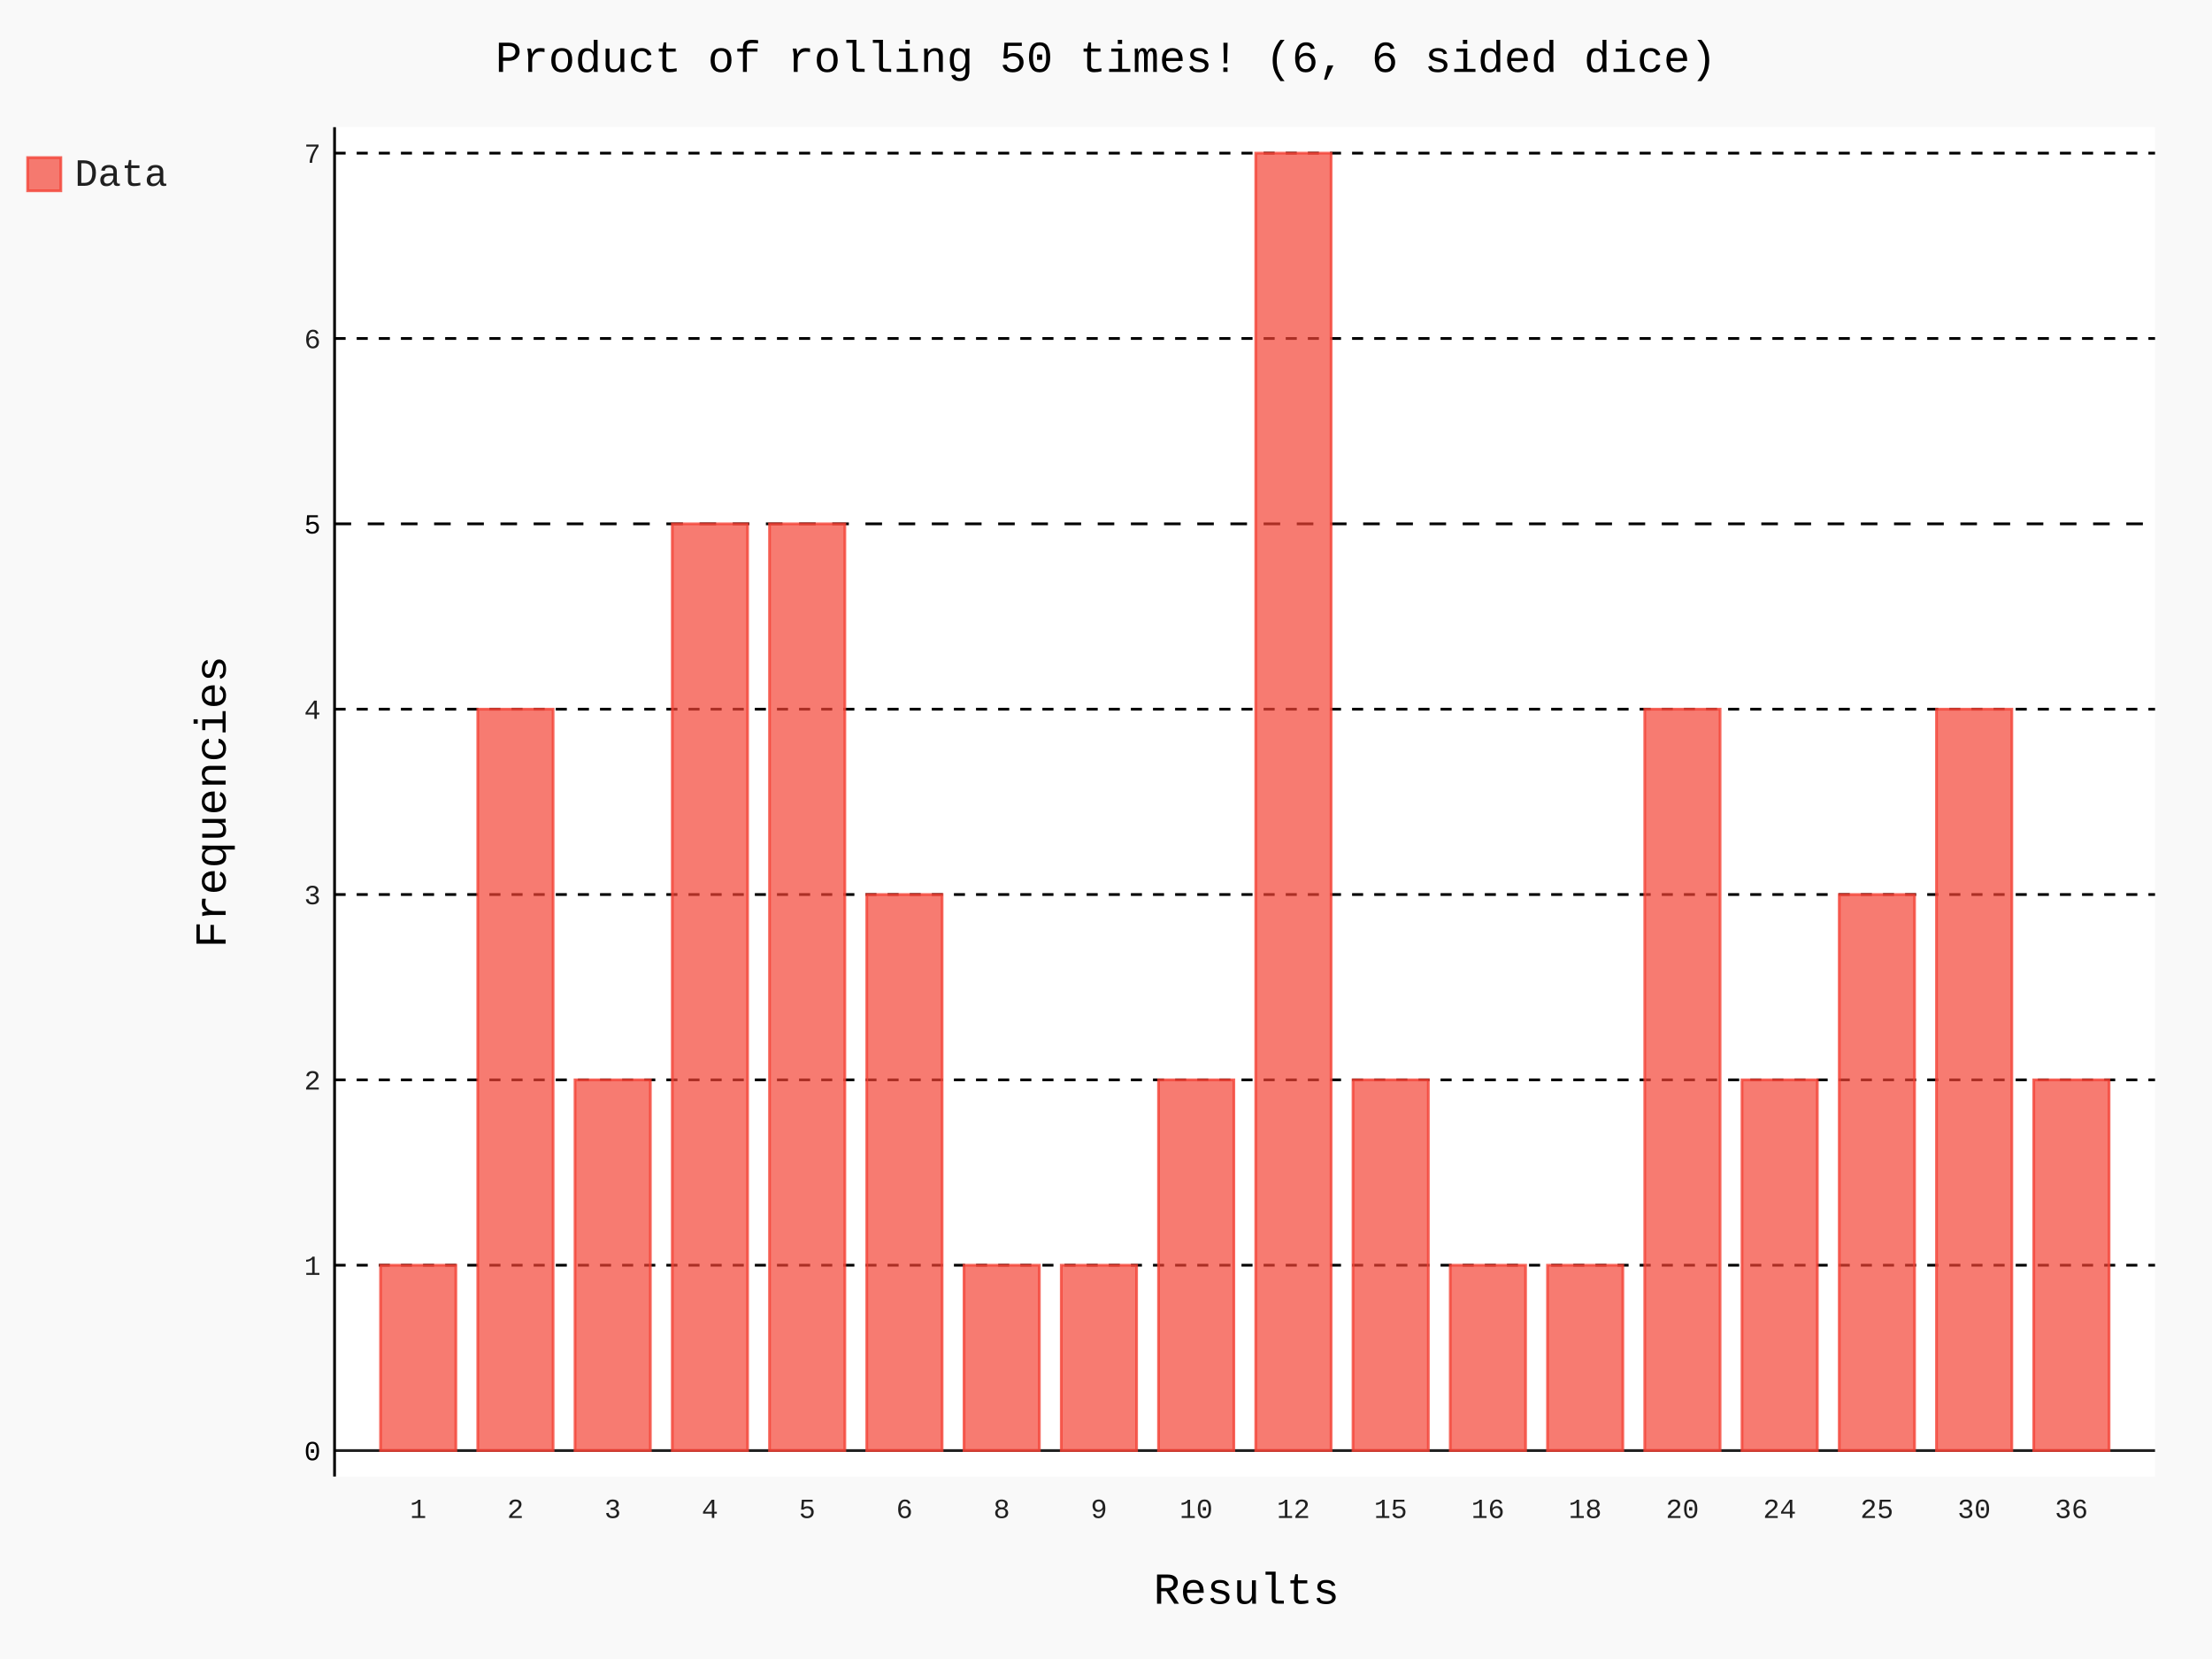
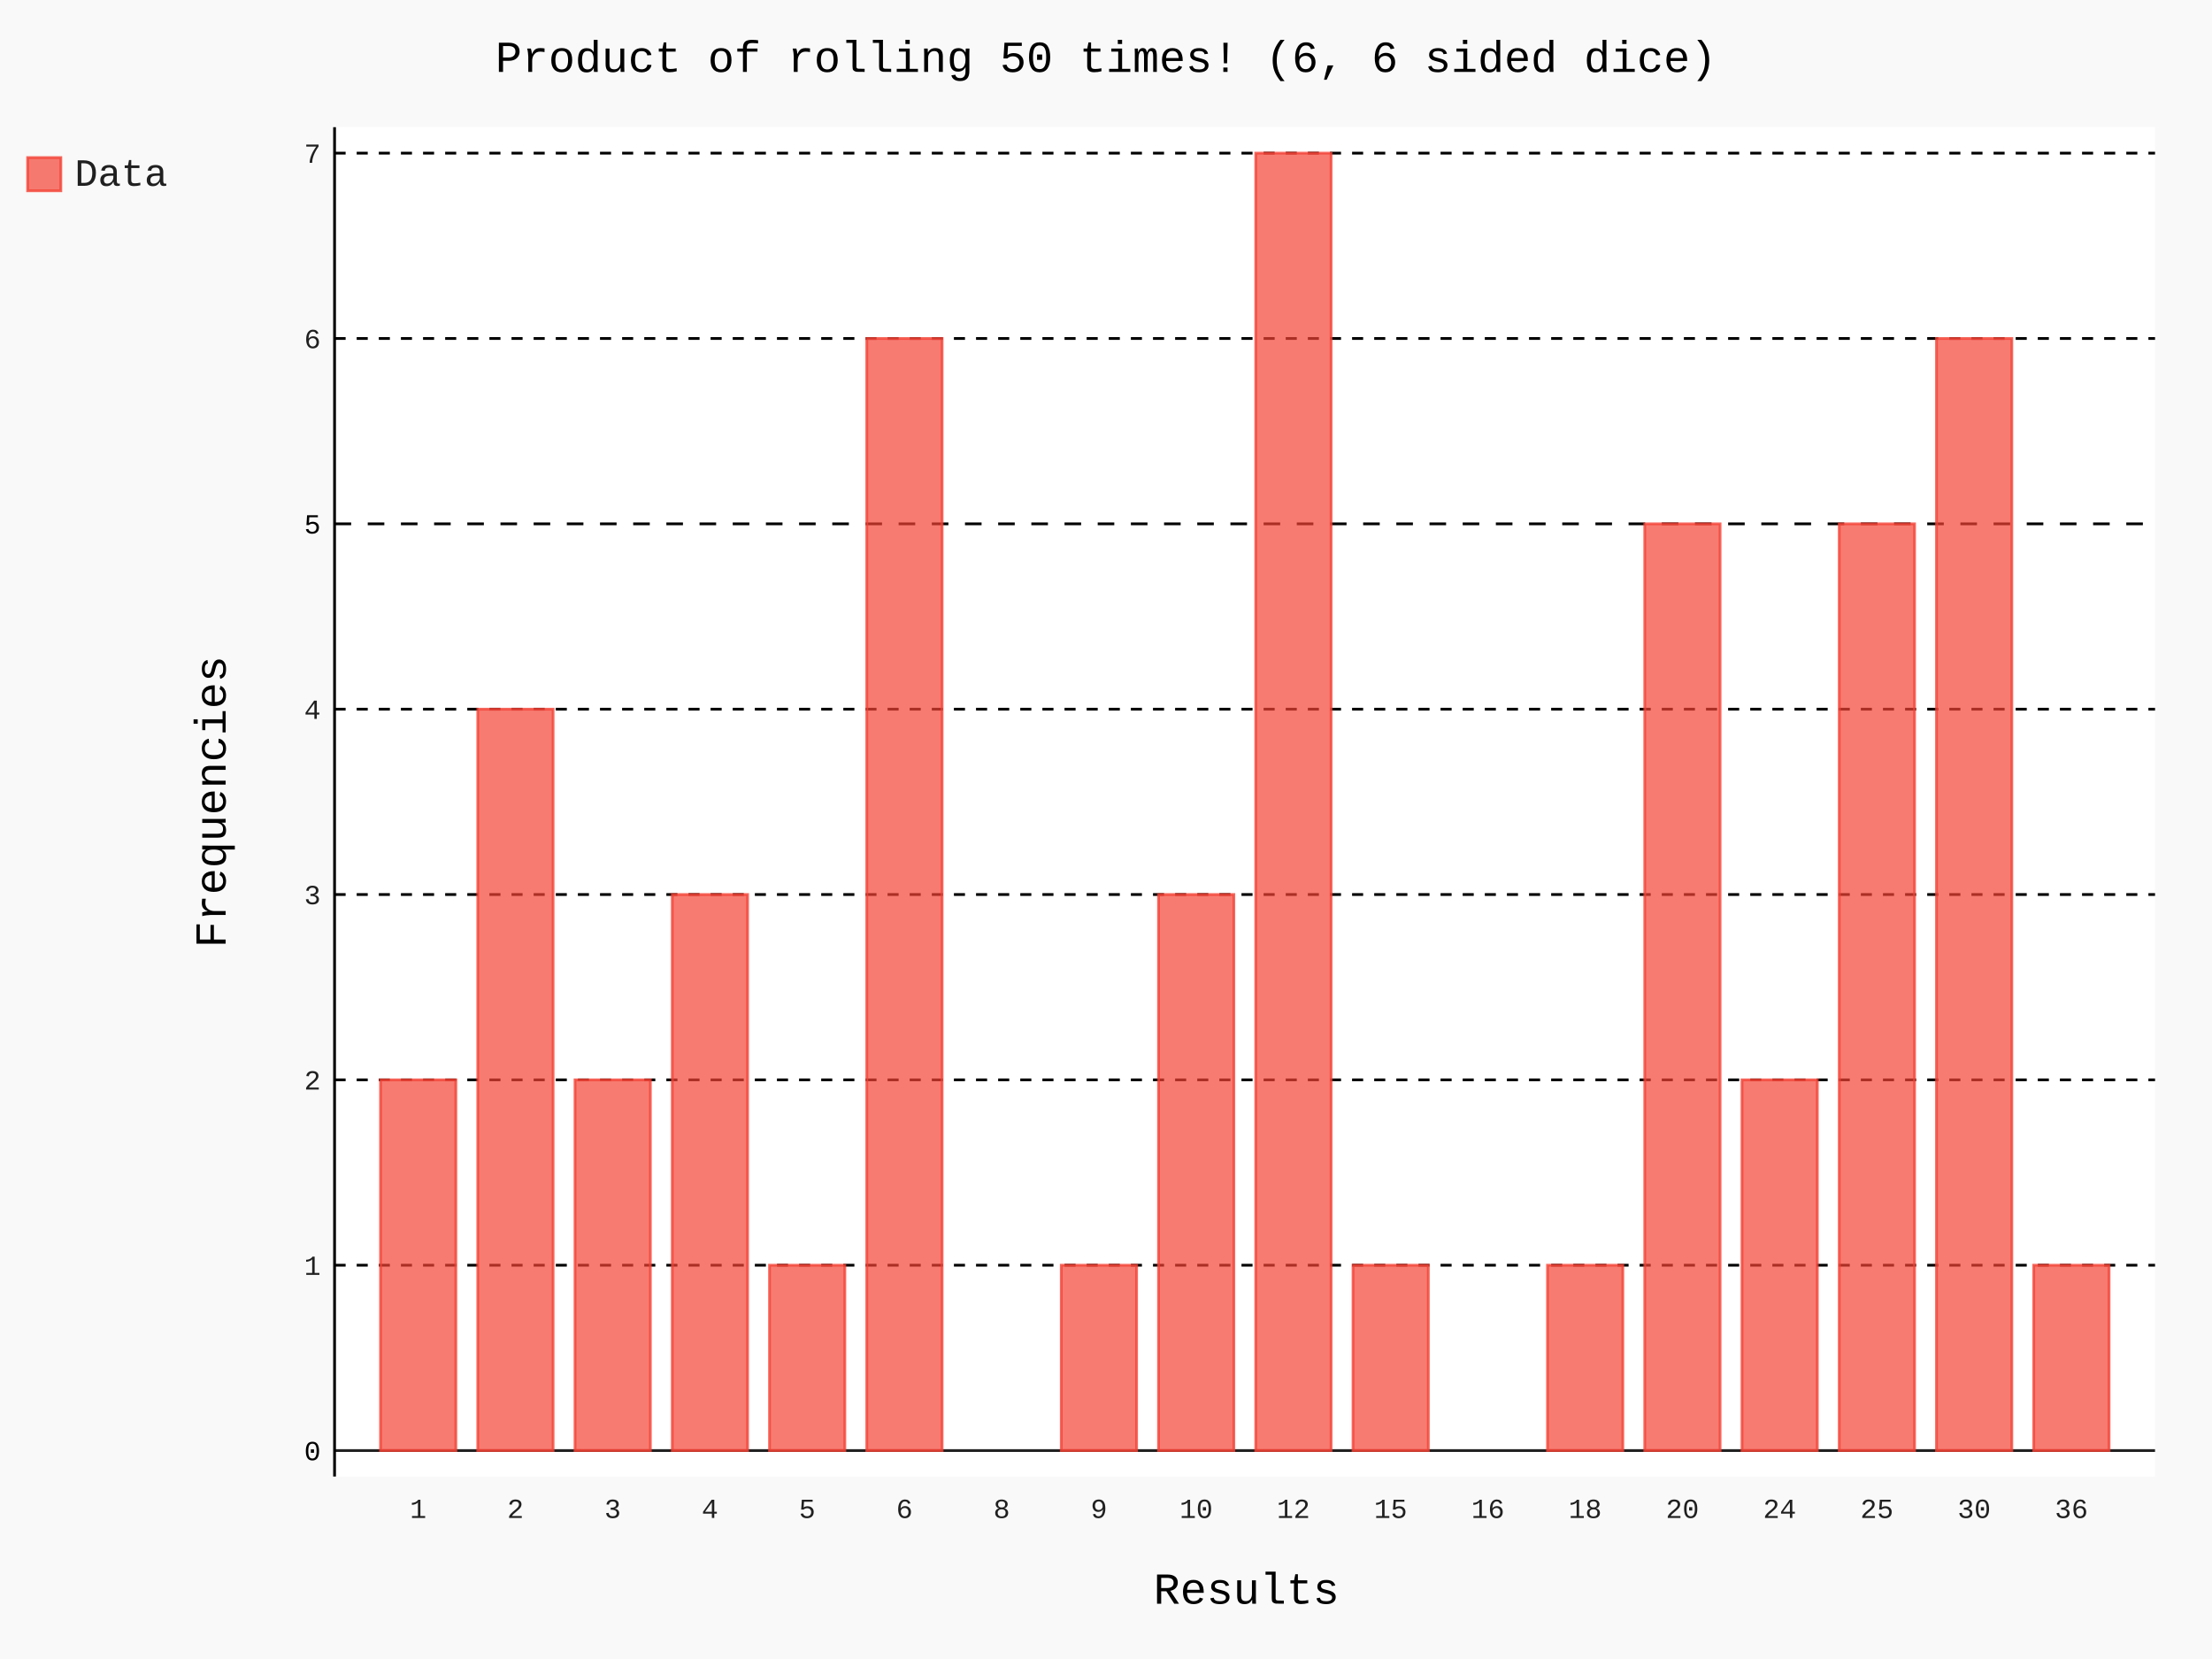
- <svg xmlns="http://www.w3.org/2000/svg" id="chart-68922c07-6889-4167-9c6c-3e5b16af45f2" class="pygal-chart" viewBox="0 0 800 600">
+ <svg xmlns="http://www.w3.org/2000/svg" id="chart-e207994e-d708-442f-84bb-6b9b08784ebf" class="pygal-chart" viewBox="0 0 800 600">
  <defs>
-     <style type="text/css">#chart-68922c07-6889-4167-9c6c-3e5b16af45f2{-webkit-user-select:none;-webkit-font-smoothing:antialiased;font-family:Consolas,"Liberation Mono",Menlo,Courier,monospace}#chart-68922c07-6889-4167-9c6c-3e5b16af45f2 .title{font-family:Consolas,"Liberation Mono",Menlo,Courier,monospace;font-size:16px}#chart-68922c07-6889-4167-9c6c-3e5b16af45f2 .legends .legend text{font-family:Consolas,"Liberation Mono",Menlo,Courier,monospace;font-size:14px}#chart-68922c07-6889-4167-9c6c-3e5b16af45f2 .axis text{font-family:Consolas,"Liberation Mono",Menlo,Courier,monospace;font-size:10px}#chart-68922c07-6889-4167-9c6c-3e5b16af45f2 .axis text.major{font-family:Consolas,"Liberation Mono",Menlo,Courier,monospace;font-size:10px}#chart-68922c07-6889-4167-9c6c-3e5b16af45f2 .text-overlay text.value{font-family:Consolas,"Liberation Mono",Menlo,Courier,monospace;font-size:16px}#chart-68922c07-6889-4167-9c6c-3e5b16af45f2 .text-overlay text.label{font-family:Consolas,"Liberation Mono",Menlo,Courier,monospace;font-size:10px}#chart-68922c07-6889-4167-9c6c-3e5b16af45f2 .tooltip{font-family:Consolas,"Liberation Mono",Menlo,Courier,monospace;font-size:14px}#chart-68922c07-6889-4167-9c6c-3e5b16af45f2 text.no_data{font-family:Consolas,"Liberation Mono",Menlo,Courier,monospace;font-size:64px}
- #chart-68922c07-6889-4167-9c6c-3e5b16af45f2{background-color:rgba(249,249,249,1)}#chart-68922c07-6889-4167-9c6c-3e5b16af45f2 path,#chart-68922c07-6889-4167-9c6c-3e5b16af45f2 line,#chart-68922c07-6889-4167-9c6c-3e5b16af45f2 rect,#chart-68922c07-6889-4167-9c6c-3e5b16af45f2 circle{-webkit-transition:150ms;-moz-transition:150ms;transition:150ms}#chart-68922c07-6889-4167-9c6c-3e5b16af45f2 .graph &gt; .background{fill:rgba(249,249,249,1)}#chart-68922c07-6889-4167-9c6c-3e5b16af45f2 .plot &gt; .background{fill:rgba(255,255,255,1)}#chart-68922c07-6889-4167-9c6c-3e5b16af45f2 .graph{fill:rgba(0,0,0,.87)}#chart-68922c07-6889-4167-9c6c-3e5b16af45f2 text.no_data{fill:rgba(0,0,0,1)}#chart-68922c07-6889-4167-9c6c-3e5b16af45f2 .title{fill:rgba(0,0,0,1)}#chart-68922c07-6889-4167-9c6c-3e5b16af45f2 .legends .legend text{fill:rgba(0,0,0,.87)}#chart-68922c07-6889-4167-9c6c-3e5b16af45f2 .legends .legend:hover text{fill:rgba(0,0,0,1)}#chart-68922c07-6889-4167-9c6c-3e5b16af45f2 .axis .line{stroke:rgba(0,0,0,1)}#chart-68922c07-6889-4167-9c6c-3e5b16af45f2 .axis .guide.line{stroke:rgba(0,0,0,.54)}#chart-68922c07-6889-4167-9c6c-3e5b16af45f2 .axis .major.line{stroke:rgba(0,0,0,.87)}#chart-68922c07-6889-4167-9c6c-3e5b16af45f2 .axis text.major{fill:rgba(0,0,0,1)}#chart-68922c07-6889-4167-9c6c-3e5b16af45f2 .axis.y .guides:hover .guide.line,#chart-68922c07-6889-4167-9c6c-3e5b16af45f2 .line-graph .axis.x .guides:hover .guide.line,#chart-68922c07-6889-4167-9c6c-3e5b16af45f2 .stackedline-graph .axis.x .guides:hover .guide.line,#chart-68922c07-6889-4167-9c6c-3e5b16af45f2 .xy-graph .axis.x .guides:hover .guide.line{stroke:rgba(0,0,0,1)}#chart-68922c07-6889-4167-9c6c-3e5b16af45f2 .axis .guides:hover text{fill:rgba(0,0,0,1)}#chart-68922c07-6889-4167-9c6c-3e5b16af45f2 .reactive{fill-opacity:.7;stroke-opacity:.8;stroke-width:1}#chart-68922c07-6889-4167-9c6c-3e5b16af45f2 .ci{stroke:rgba(0,0,0,.87)}#chart-68922c07-6889-4167-9c6c-3e5b16af45f2 .reactive.active,#chart-68922c07-6889-4167-9c6c-3e5b16af45f2 .active .reactive{fill-opacity:.8;stroke-opacity:.9;stroke-width:4}#chart-68922c07-6889-4167-9c6c-3e5b16af45f2 .ci .reactive.active{stroke-width:1.5}#chart-68922c07-6889-4167-9c6c-3e5b16af45f2 .series text{fill:rgba(0,0,0,1)}#chart-68922c07-6889-4167-9c6c-3e5b16af45f2 .tooltip rect{fill:rgba(255,255,255,1);stroke:rgba(0,0,0,1);-webkit-transition:opacity 150ms;-moz-transition:opacity 150ms;transition:opacity 150ms}#chart-68922c07-6889-4167-9c6c-3e5b16af45f2 .tooltip .label{fill:rgba(0,0,0,.87)}#chart-68922c07-6889-4167-9c6c-3e5b16af45f2 .tooltip .label{fill:rgba(0,0,0,.87)}#chart-68922c07-6889-4167-9c6c-3e5b16af45f2 .tooltip .legend{font-size:.8em;fill:rgba(0,0,0,.54)}#chart-68922c07-6889-4167-9c6c-3e5b16af45f2 .tooltip .x_label{font-size:.6em;fill:rgba(0,0,0,1)}#chart-68922c07-6889-4167-9c6c-3e5b16af45f2 .tooltip .xlink{font-size:.5em;text-decoration:underline}#chart-68922c07-6889-4167-9c6c-3e5b16af45f2 .tooltip .value{font-size:1.5em}#chart-68922c07-6889-4167-9c6c-3e5b16af45f2 .bound{font-size:.5em}#chart-68922c07-6889-4167-9c6c-3e5b16af45f2 .max-value{font-size:.75em;fill:rgba(0,0,0,.54)}#chart-68922c07-6889-4167-9c6c-3e5b16af45f2 .map-element{fill:rgba(255,255,255,1);stroke:rgba(0,0,0,.54) !important}#chart-68922c07-6889-4167-9c6c-3e5b16af45f2 .map-element .reactive{fill-opacity:inherit;stroke-opacity:inherit}#chart-68922c07-6889-4167-9c6c-3e5b16af45f2 .color-0,#chart-68922c07-6889-4167-9c6c-3e5b16af45f2 .color-0 a:visited{stroke:#F44336;fill:#F44336}#chart-68922c07-6889-4167-9c6c-3e5b16af45f2 .text-overlay .color-0 text{fill:black}
- #chart-68922c07-6889-4167-9c6c-3e5b16af45f2 text.no_data{text-anchor:middle}#chart-68922c07-6889-4167-9c6c-3e5b16af45f2 .guide.line{fill:none}#chart-68922c07-6889-4167-9c6c-3e5b16af45f2 .centered{text-anchor:middle}#chart-68922c07-6889-4167-9c6c-3e5b16af45f2 .title{text-anchor:middle}#chart-68922c07-6889-4167-9c6c-3e5b16af45f2 .legends .legend text{fill-opacity:1}#chart-68922c07-6889-4167-9c6c-3e5b16af45f2 .axis.x text{text-anchor:middle}#chart-68922c07-6889-4167-9c6c-3e5b16af45f2 .axis.x:not(.web) text[transform]{text-anchor:start}#chart-68922c07-6889-4167-9c6c-3e5b16af45f2 .axis.x:not(.web) text[transform].backwards{text-anchor:end}#chart-68922c07-6889-4167-9c6c-3e5b16af45f2 .axis.y text{text-anchor:end}#chart-68922c07-6889-4167-9c6c-3e5b16af45f2 .axis.y text[transform].backwards{text-anchor:start}#chart-68922c07-6889-4167-9c6c-3e5b16af45f2 .axis.y2 text{text-anchor:start}#chart-68922c07-6889-4167-9c6c-3e5b16af45f2 .axis.y2 text[transform].backwards{text-anchor:end}#chart-68922c07-6889-4167-9c6c-3e5b16af45f2 .axis .guide.line{stroke-dasharray:4,4;stroke:black}#chart-68922c07-6889-4167-9c6c-3e5b16af45f2 .axis .major.guide.line{stroke-dasharray:6,6;stroke:black}#chart-68922c07-6889-4167-9c6c-3e5b16af45f2 .horizontal .axis.y .guide.line,#chart-68922c07-6889-4167-9c6c-3e5b16af45f2 .horizontal .axis.y2 .guide.line,#chart-68922c07-6889-4167-9c6c-3e5b16af45f2 .vertical .axis.x .guide.line{opacity:0}#chart-68922c07-6889-4167-9c6c-3e5b16af45f2 .horizontal .axis.always_show .guide.line,#chart-68922c07-6889-4167-9c6c-3e5b16af45f2 .vertical .axis.always_show .guide.line{opacity:1 !important}#chart-68922c07-6889-4167-9c6c-3e5b16af45f2 .axis.y .guides:hover .guide.line,#chart-68922c07-6889-4167-9c6c-3e5b16af45f2 .axis.y2 .guides:hover .guide.line,#chart-68922c07-6889-4167-9c6c-3e5b16af45f2 .axis.x .guides:hover .guide.line{opacity:1}#chart-68922c07-6889-4167-9c6c-3e5b16af45f2 .axis .guides:hover text{opacity:1}#chart-68922c07-6889-4167-9c6c-3e5b16af45f2 .nofill{fill:none}#chart-68922c07-6889-4167-9c6c-3e5b16af45f2 .subtle-fill{fill-opacity:.2}#chart-68922c07-6889-4167-9c6c-3e5b16af45f2 .dot{stroke-width:1px;fill-opacity:1;stroke-opacity:1}#chart-68922c07-6889-4167-9c6c-3e5b16af45f2 .dot.active{stroke-width:5px}#chart-68922c07-6889-4167-9c6c-3e5b16af45f2 .dot.negative{fill:transparent}#chart-68922c07-6889-4167-9c6c-3e5b16af45f2 text,#chart-68922c07-6889-4167-9c6c-3e5b16af45f2 tspan{stroke:none !important}#chart-68922c07-6889-4167-9c6c-3e5b16af45f2 .series text.active{opacity:1}#chart-68922c07-6889-4167-9c6c-3e5b16af45f2 .tooltip rect{fill-opacity:.95;stroke-width:.5}#chart-68922c07-6889-4167-9c6c-3e5b16af45f2 .tooltip text{fill-opacity:1}#chart-68922c07-6889-4167-9c6c-3e5b16af45f2 .showable{visibility:hidden}#chart-68922c07-6889-4167-9c6c-3e5b16af45f2 .showable.shown{visibility:visible}#chart-68922c07-6889-4167-9c6c-3e5b16af45f2 .gauge-background{fill:rgba(229,229,229,1);stroke:none}#chart-68922c07-6889-4167-9c6c-3e5b16af45f2 .bg-lines{stroke:rgba(249,249,249,1);stroke-width:2px}</style>
+     <style type="text/css">#chart-e207994e-d708-442f-84bb-6b9b08784ebf{-webkit-user-select:none;-webkit-font-smoothing:antialiased;font-family:Consolas,"Liberation Mono",Menlo,Courier,monospace}#chart-e207994e-d708-442f-84bb-6b9b08784ebf .title{font-family:Consolas,"Liberation Mono",Menlo,Courier,monospace;font-size:16px}#chart-e207994e-d708-442f-84bb-6b9b08784ebf .legends .legend text{font-family:Consolas,"Liberation Mono",Menlo,Courier,monospace;font-size:14px}#chart-e207994e-d708-442f-84bb-6b9b08784ebf .axis text{font-family:Consolas,"Liberation Mono",Menlo,Courier,monospace;font-size:10px}#chart-e207994e-d708-442f-84bb-6b9b08784ebf .axis text.major{font-family:Consolas,"Liberation Mono",Menlo,Courier,monospace;font-size:10px}#chart-e207994e-d708-442f-84bb-6b9b08784ebf .text-overlay text.value{font-family:Consolas,"Liberation Mono",Menlo,Courier,monospace;font-size:16px}#chart-e207994e-d708-442f-84bb-6b9b08784ebf .text-overlay text.label{font-family:Consolas,"Liberation Mono",Menlo,Courier,monospace;font-size:10px}#chart-e207994e-d708-442f-84bb-6b9b08784ebf .tooltip{font-family:Consolas,"Liberation Mono",Menlo,Courier,monospace;font-size:14px}#chart-e207994e-d708-442f-84bb-6b9b08784ebf text.no_data{font-family:Consolas,"Liberation Mono",Menlo,Courier,monospace;font-size:64px}
+ #chart-e207994e-d708-442f-84bb-6b9b08784ebf{background-color:rgba(249,249,249,1)}#chart-e207994e-d708-442f-84bb-6b9b08784ebf path,#chart-e207994e-d708-442f-84bb-6b9b08784ebf line,#chart-e207994e-d708-442f-84bb-6b9b08784ebf rect,#chart-e207994e-d708-442f-84bb-6b9b08784ebf circle{-webkit-transition:150ms;-moz-transition:150ms;transition:150ms}#chart-e207994e-d708-442f-84bb-6b9b08784ebf .graph &gt; .background{fill:rgba(249,249,249,1)}#chart-e207994e-d708-442f-84bb-6b9b08784ebf .plot &gt; .background{fill:rgba(255,255,255,1)}#chart-e207994e-d708-442f-84bb-6b9b08784ebf .graph{fill:rgba(0,0,0,.87)}#chart-e207994e-d708-442f-84bb-6b9b08784ebf text.no_data{fill:rgba(0,0,0,1)}#chart-e207994e-d708-442f-84bb-6b9b08784ebf .title{fill:rgba(0,0,0,1)}#chart-e207994e-d708-442f-84bb-6b9b08784ebf .legends .legend text{fill:rgba(0,0,0,.87)}#chart-e207994e-d708-442f-84bb-6b9b08784ebf .legends .legend:hover text{fill:rgba(0,0,0,1)}#chart-e207994e-d708-442f-84bb-6b9b08784ebf .axis .line{stroke:rgba(0,0,0,1)}#chart-e207994e-d708-442f-84bb-6b9b08784ebf .axis .guide.line{stroke:rgba(0,0,0,.54)}#chart-e207994e-d708-442f-84bb-6b9b08784ebf .axis .major.line{stroke:rgba(0,0,0,.87)}#chart-e207994e-d708-442f-84bb-6b9b08784ebf .axis text.major{fill:rgba(0,0,0,1)}#chart-e207994e-d708-442f-84bb-6b9b08784ebf .axis.y .guides:hover .guide.line,#chart-e207994e-d708-442f-84bb-6b9b08784ebf .line-graph .axis.x .guides:hover .guide.line,#chart-e207994e-d708-442f-84bb-6b9b08784ebf .stackedline-graph .axis.x .guides:hover .guide.line,#chart-e207994e-d708-442f-84bb-6b9b08784ebf .xy-graph .axis.x .guides:hover .guide.line{stroke:rgba(0,0,0,1)}#chart-e207994e-d708-442f-84bb-6b9b08784ebf .axis .guides:hover text{fill:rgba(0,0,0,1)}#chart-e207994e-d708-442f-84bb-6b9b08784ebf .reactive{fill-opacity:.7;stroke-opacity:.8;stroke-width:1}#chart-e207994e-d708-442f-84bb-6b9b08784ebf .ci{stroke:rgba(0,0,0,.87)}#chart-e207994e-d708-442f-84bb-6b9b08784ebf .reactive.active,#chart-e207994e-d708-442f-84bb-6b9b08784ebf .active .reactive{fill-opacity:.8;stroke-opacity:.9;stroke-width:4}#chart-e207994e-d708-442f-84bb-6b9b08784ebf .ci .reactive.active{stroke-width:1.5}#chart-e207994e-d708-442f-84bb-6b9b08784ebf .series text{fill:rgba(0,0,0,1)}#chart-e207994e-d708-442f-84bb-6b9b08784ebf .tooltip rect{fill:rgba(255,255,255,1);stroke:rgba(0,0,0,1);-webkit-transition:opacity 150ms;-moz-transition:opacity 150ms;transition:opacity 150ms}#chart-e207994e-d708-442f-84bb-6b9b08784ebf .tooltip .label{fill:rgba(0,0,0,.87)}#chart-e207994e-d708-442f-84bb-6b9b08784ebf .tooltip .label{fill:rgba(0,0,0,.87)}#chart-e207994e-d708-442f-84bb-6b9b08784ebf .tooltip .legend{font-size:.8em;fill:rgba(0,0,0,.54)}#chart-e207994e-d708-442f-84bb-6b9b08784ebf .tooltip .x_label{font-size:.6em;fill:rgba(0,0,0,1)}#chart-e207994e-d708-442f-84bb-6b9b08784ebf .tooltip .xlink{font-size:.5em;text-decoration:underline}#chart-e207994e-d708-442f-84bb-6b9b08784ebf .tooltip .value{font-size:1.5em}#chart-e207994e-d708-442f-84bb-6b9b08784ebf .bound{font-size:.5em}#chart-e207994e-d708-442f-84bb-6b9b08784ebf .max-value{font-size:.75em;fill:rgba(0,0,0,.54)}#chart-e207994e-d708-442f-84bb-6b9b08784ebf .map-element{fill:rgba(255,255,255,1);stroke:rgba(0,0,0,.54) !important}#chart-e207994e-d708-442f-84bb-6b9b08784ebf .map-element .reactive{fill-opacity:inherit;stroke-opacity:inherit}#chart-e207994e-d708-442f-84bb-6b9b08784ebf .color-0,#chart-e207994e-d708-442f-84bb-6b9b08784ebf .color-0 a:visited{stroke:#F44336;fill:#F44336}#chart-e207994e-d708-442f-84bb-6b9b08784ebf .text-overlay .color-0 text{fill:black}
+ #chart-e207994e-d708-442f-84bb-6b9b08784ebf text.no_data{text-anchor:middle}#chart-e207994e-d708-442f-84bb-6b9b08784ebf .guide.line{fill:none}#chart-e207994e-d708-442f-84bb-6b9b08784ebf .centered{text-anchor:middle}#chart-e207994e-d708-442f-84bb-6b9b08784ebf .title{text-anchor:middle}#chart-e207994e-d708-442f-84bb-6b9b08784ebf .legends .legend text{fill-opacity:1}#chart-e207994e-d708-442f-84bb-6b9b08784ebf .axis.x text{text-anchor:middle}#chart-e207994e-d708-442f-84bb-6b9b08784ebf .axis.x:not(.web) text[transform]{text-anchor:start}#chart-e207994e-d708-442f-84bb-6b9b08784ebf .axis.x:not(.web) text[transform].backwards{text-anchor:end}#chart-e207994e-d708-442f-84bb-6b9b08784ebf .axis.y text{text-anchor:end}#chart-e207994e-d708-442f-84bb-6b9b08784ebf .axis.y text[transform].backwards{text-anchor:start}#chart-e207994e-d708-442f-84bb-6b9b08784ebf .axis.y2 text{text-anchor:start}#chart-e207994e-d708-442f-84bb-6b9b08784ebf .axis.y2 text[transform].backwards{text-anchor:end}#chart-e207994e-d708-442f-84bb-6b9b08784ebf .axis .guide.line{stroke-dasharray:4,4;stroke:black}#chart-e207994e-d708-442f-84bb-6b9b08784ebf .axis .major.guide.line{stroke-dasharray:6,6;stroke:black}#chart-e207994e-d708-442f-84bb-6b9b08784ebf .horizontal .axis.y .guide.line,#chart-e207994e-d708-442f-84bb-6b9b08784ebf .horizontal .axis.y2 .guide.line,#chart-e207994e-d708-442f-84bb-6b9b08784ebf .vertical .axis.x .guide.line{opacity:0}#chart-e207994e-d708-442f-84bb-6b9b08784ebf .horizontal .axis.always_show .guide.line,#chart-e207994e-d708-442f-84bb-6b9b08784ebf .vertical .axis.always_show .guide.line{opacity:1 !important}#chart-e207994e-d708-442f-84bb-6b9b08784ebf .axis.y .guides:hover .guide.line,#chart-e207994e-d708-442f-84bb-6b9b08784ebf .axis.y2 .guides:hover .guide.line,#chart-e207994e-d708-442f-84bb-6b9b08784ebf .axis.x .guides:hover .guide.line{opacity:1}#chart-e207994e-d708-442f-84bb-6b9b08784ebf .axis .guides:hover text{opacity:1}#chart-e207994e-d708-442f-84bb-6b9b08784ebf .nofill{fill:none}#chart-e207994e-d708-442f-84bb-6b9b08784ebf .subtle-fill{fill-opacity:.2}#chart-e207994e-d708-442f-84bb-6b9b08784ebf .dot{stroke-width:1px;fill-opacity:1;stroke-opacity:1}#chart-e207994e-d708-442f-84bb-6b9b08784ebf .dot.active{stroke-width:5px}#chart-e207994e-d708-442f-84bb-6b9b08784ebf .dot.negative{fill:transparent}#chart-e207994e-d708-442f-84bb-6b9b08784ebf text,#chart-e207994e-d708-442f-84bb-6b9b08784ebf tspan{stroke:none !important}#chart-e207994e-d708-442f-84bb-6b9b08784ebf .series text.active{opacity:1}#chart-e207994e-d708-442f-84bb-6b9b08784ebf .tooltip rect{fill-opacity:.95;stroke-width:.5}#chart-e207994e-d708-442f-84bb-6b9b08784ebf .tooltip text{fill-opacity:1}#chart-e207994e-d708-442f-84bb-6b9b08784ebf .showable{visibility:hidden}#chart-e207994e-d708-442f-84bb-6b9b08784ebf .showable.shown{visibility:visible}#chart-e207994e-d708-442f-84bb-6b9b08784ebf .gauge-background{fill:rgba(229,229,229,1);stroke:none}#chart-e207994e-d708-442f-84bb-6b9b08784ebf .bg-lines{stroke:rgba(249,249,249,1);stroke-width:2px}</style>
  </defs>
  <g class="graph bar-graph vertical">
    <rect x="0" y="0" width="800" height="600" class="background" />
    <g transform="translate(121, 46)" class="plot">
      <rect x="0" y="0" width="658.4" height="488" class="background" />
      <g class="axis y always_show">
        <g class="guides">
          <path d="M0 478.615 h658.4" class="axis major line" />
          <text x="-5" y="482.115" class="major">0</text>
        </g>
        <g class="guides">
          <path d="M0 411.582 h658.4" class="guide line" />
          <text x="-5" y="415.082" class="">1</text>
        </g>
        <g class="guides">
          <path d="M0 344.549 h658.4" class="guide line" />
          <text x="-5" y="348.049" class="">2</text>
        </g>
        <g class="guides">
          <path d="M0 277.516 h658.4" class="guide line" />
          <text x="-5" y="281.016" class="">3</text>
        </g>
        <g class="guides">
          <path d="M0 210.484 h658.4" class="guide line" />
          <text x="-5" y="213.984" class="">4</text>
        </g>
        <g class="guides">
          <path d="M0 143.451 h658.4" class="major guide line" />
          <text x="-5" y="146.951" class="major">5</text>
        </g>
        <g class="guides">
          <path d="M0 76.418 h658.4" class="guide line" />
          <text x="-5" y="79.918" class="">6</text>
        </g>
        <g class="guides">
          <path d="M0 9.385 h658.4" class="guide line" />
          <text x="-5" y="12.885" class="">7</text>
        </g>
      </g>
      <g class="axis x">
        <path d="M0 0 v488" class="line" />
        <g class="guides">
          <path d="M30.247 0 v488" class="guide line" />
          <text x="30.247" y="503.0" class="">1</text>
        </g>
        <g class="guides">
          <path d="M65.418 0 v488" class="guide line" />
          <text x="65.418" y="503.0" class="">2</text>
        </g>
        <g class="guides">
          <path d="M100.589 0 v488" class="guide line" />
          <text x="100.589" y="503.0" class="">3</text>
        </g>
        <g class="guides">
          <path d="M135.76 0 v488" class="guide line" />
          <text x="135.76" y="503.0" class="">4</text>
        </g>
        <g class="guides">
          <path d="M170.931 0 v488" class="guide line" />
          <text x="170.931" y="503.0" class="">5</text>
        </g>
        <g class="guides">
          <path d="M206.102 0 v488" class="guide line" />
          <text x="206.102" y="503.0" class="">6</text>
        </g>
        <g class="guides">
          <path d="M241.273 0 v488" class="guide line" />
          <text x="241.273" y="503.0" class="">8</text>
        </g>
        <g class="guides">
          <path d="M276.444 0 v488" class="guide line" />
          <text x="276.444" y="503.0" class="">9</text>
        </g>
        <g class="guides">
          <path d="M311.615 0 v488" class="guide line" />
          <text x="311.615" y="503.0" class="">10</text>
        </g>
        <g class="guides">
          <path d="M346.785 0 v488" class="guide line" />
          <text x="346.785" y="503.0" class="">12</text>
        </g>
        <g class="guides">
          <path d="M381.956 0 v488" class="guide line" />
          <text x="381.956" y="503.0" class="">15</text>
        </g>
        <g class="guides">
          <path d="M417.127 0 v488" class="guide line" />
          <text x="417.127" y="503.0" class="">16</text>
        </g>
        <g class="guides">
          <path d="M452.298 0 v488" class="guide line" />
          <text x="452.298" y="503.0" class="">18</text>
        </g>
        <g class="guides">
          <path d="M487.469 0 v488" class="guide line" />
          <text x="487.469" y="503.0" class="">20</text>
        </g>
        <g class="guides">
          <path d="M522.64 0 v488" class="guide line" />
          <text x="522.64" y="503.0" class="">24</text>
        </g>
        <g class="guides">
          <path d="M557.811 0 v488" class="guide line" />
          <text x="557.811" y="503.0" class="">25</text>
        </g>
        <g class="guides">
          <path d="M592.982 0 v488" class="guide line" />
          <text x="592.982" y="503.0" class="">30</text>
        </g>
        <g class="guides">
          <path d="M628.153 0 v488" class="guide line" />
          <text x="628.153" y="503.0" class="">36</text>
        </g>
      </g>
      <g class="series serie-0 color-0">
        <g class="bars">
          <g class="bar">
-             <rect x="16.629" y="411.582" rx="0" ry="0" width="27.236" height="67.033" class="rect reactive tooltip-trigger" />
+             <rect x="16.629" y="344.549" rx="0" ry="0" width="27.236" height="134.066" class="rect reactive tooltip-trigger" />
          </g>
          <g class="bar">
            <rect x="51.8" y="210.484" rx="0" ry="0" width="27.236" height="268.132" class="rect reactive tooltip-trigger" />
          </g>
          <g class="bar">
            <rect x="86.971" y="344.549" rx="0" ry="0" width="27.236" height="134.066" class="rect reactive tooltip-trigger" />
          </g>
          <g class="bar">
-             <rect x="122.142" y="143.451" rx="0" ry="0" width="27.236" height="335.165" class="rect reactive tooltip-trigger" />
-           </g>
-           <g class="bar">
-             <rect x="157.313" y="143.451" rx="0" ry="0" width="27.236" height="335.165" class="rect reactive tooltip-trigger" />
-           </g>
-           <g class="bar">
-             <rect x="192.484" y="277.516" rx="0" ry="0" width="27.236" height="201.099" class="rect reactive tooltip-trigger" />
-           </g>
-           <g class="bar">
-             <rect x="227.654" y="411.582" rx="0" ry="0" width="27.236" height="67.033" class="rect reactive tooltip-trigger" />
+             <rect x="122.142" y="277.516" rx="0" ry="0" width="27.236" height="201.099" class="rect reactive tooltip-trigger" />
+           </g>
+           <g class="bar">
+             <rect x="157.313" y="411.582" rx="0" ry="0" width="27.236" height="67.033" class="rect reactive tooltip-trigger" />
+           </g>
+           <g class="bar">
+             <rect x="192.484" y="76.418" rx="0" ry="0" width="27.236" height="402.198" class="rect reactive tooltip-trigger" />
+           </g>
+           <g class="bar">
+             <rect x="227.654" y="478.615" rx="0" ry="0" width="27.236" height="0.0" class="rect reactive tooltip-trigger" />
          </g>
          <g class="bar">
            <rect x="262.825" y="411.582" rx="0" ry="0" width="27.236" height="67.033" class="rect reactive tooltip-trigger" />
          </g>
          <g class="bar">
-             <rect x="297.996" y="344.549" rx="0" ry="0" width="27.236" height="134.066" class="rect reactive tooltip-trigger" />
+             <rect x="297.996" y="277.516" rx="0" ry="0" width="27.236" height="201.099" class="rect reactive tooltip-trigger" />
          </g>
          <g class="bar">
            <rect x="333.167" y="9.385" rx="0" ry="0" width="27.236" height="469.231" class="rect reactive tooltip-trigger" />
          </g>
          <g class="bar">
-             <rect x="368.338" y="344.549" rx="0" ry="0" width="27.236" height="134.066" class="rect reactive tooltip-trigger" />
-           </g>
-           <g class="bar">
-             <rect x="403.509" y="411.582" rx="0" ry="0" width="27.236" height="67.033" class="rect reactive tooltip-trigger" />
+             <rect x="368.338" y="411.582" rx="0" ry="0" width="27.236" height="67.033" class="rect reactive tooltip-trigger" />
+           </g>
+           <g class="bar">
+             <rect x="403.509" y="478.615" rx="0" ry="0" width="27.236" height="0.0" class="rect reactive tooltip-trigger" />
          </g>
          <g class="bar">
            <rect x="438.68" y="411.582" rx="0" ry="0" width="27.236" height="67.033" class="rect reactive tooltip-trigger" />
          </g>
          <g class="bar">
-             <rect x="473.851" y="210.484" rx="0" ry="0" width="27.236" height="268.132" class="rect reactive tooltip-trigger" />
+             <rect x="473.851" y="143.451" rx="0" ry="0" width="27.236" height="335.165" class="rect reactive tooltip-trigger" />
          </g>
          <g class="bar">
            <rect x="509.022" y="344.549" rx="0" ry="0" width="27.236" height="134.066" class="rect reactive tooltip-trigger" />
          </g>
          <g class="bar">
-             <rect x="544.193" y="277.516" rx="0" ry="0" width="27.236" height="201.099" class="rect reactive tooltip-trigger" />
-           </g>
-           <g class="bar">
-             <rect x="579.364" y="210.484" rx="0" ry="0" width="27.236" height="268.132" class="rect reactive tooltip-trigger" />
-           </g>
-           <g class="bar">
-             <rect x="614.535" y="344.549" rx="0" ry="0" width="27.236" height="134.066" class="rect reactive tooltip-trigger" />
+             <rect x="544.193" y="143.451" rx="0" ry="0" width="27.236" height="335.165" class="rect reactive tooltip-trigger" />
+           </g>
+           <g class="bar">
+             <rect x="579.364" y="76.418" rx="0" ry="0" width="27.236" height="402.198" class="rect reactive tooltip-trigger" />
+           </g>
+           <g class="bar">
+             <rect x="614.535" y="411.582" rx="0" ry="0" width="27.236" height="67.033" class="rect reactive tooltip-trigger" />
          </g>
        </g>
      </g>
    </g>
    <g class="titles">
      <text x="400.0" y="26" class="title plot_title">Product of rolling 50 times! (6, 6 sided dice)</text>
      <text x="450.8" y="580" class="title">Results</text>
      <text x="55.6" y="316.0" class="title" transform="rotate(-90 55.6 290)">Frequencies</text>
    </g>
    <g transform="translate(121, 46)" class="plot overlay">
      <g class="series serie-0 color-0" />
    </g>
    <g transform="translate(121, 46)" class="plot text-overlay">
      <g class="series serie-0 color-0" />
    </g>
    <g transform="translate(121, 46)" class="plot tooltip-overlay">
      <g transform="translate(0 0)" style="opacity: 0" class="tooltip">
        <rect rx="0" ry="0" width="0" height="0" class="tooltip-box" />
        <g class="text" />
      </g>
    </g>
    <g transform="translate(10, 56)" class="legends">
      <g id="activate-serie-0" class="legend reactive activate-serie">
        <rect x="0.0" y="1.0" width="12" height="12" class="color-0 reactive" />
        <text x="17.0" y="11.2">Data</text>
      </g>
    </g>
    <g transform="translate(790, 56)" class="legends" />
  </g>
</svg>
